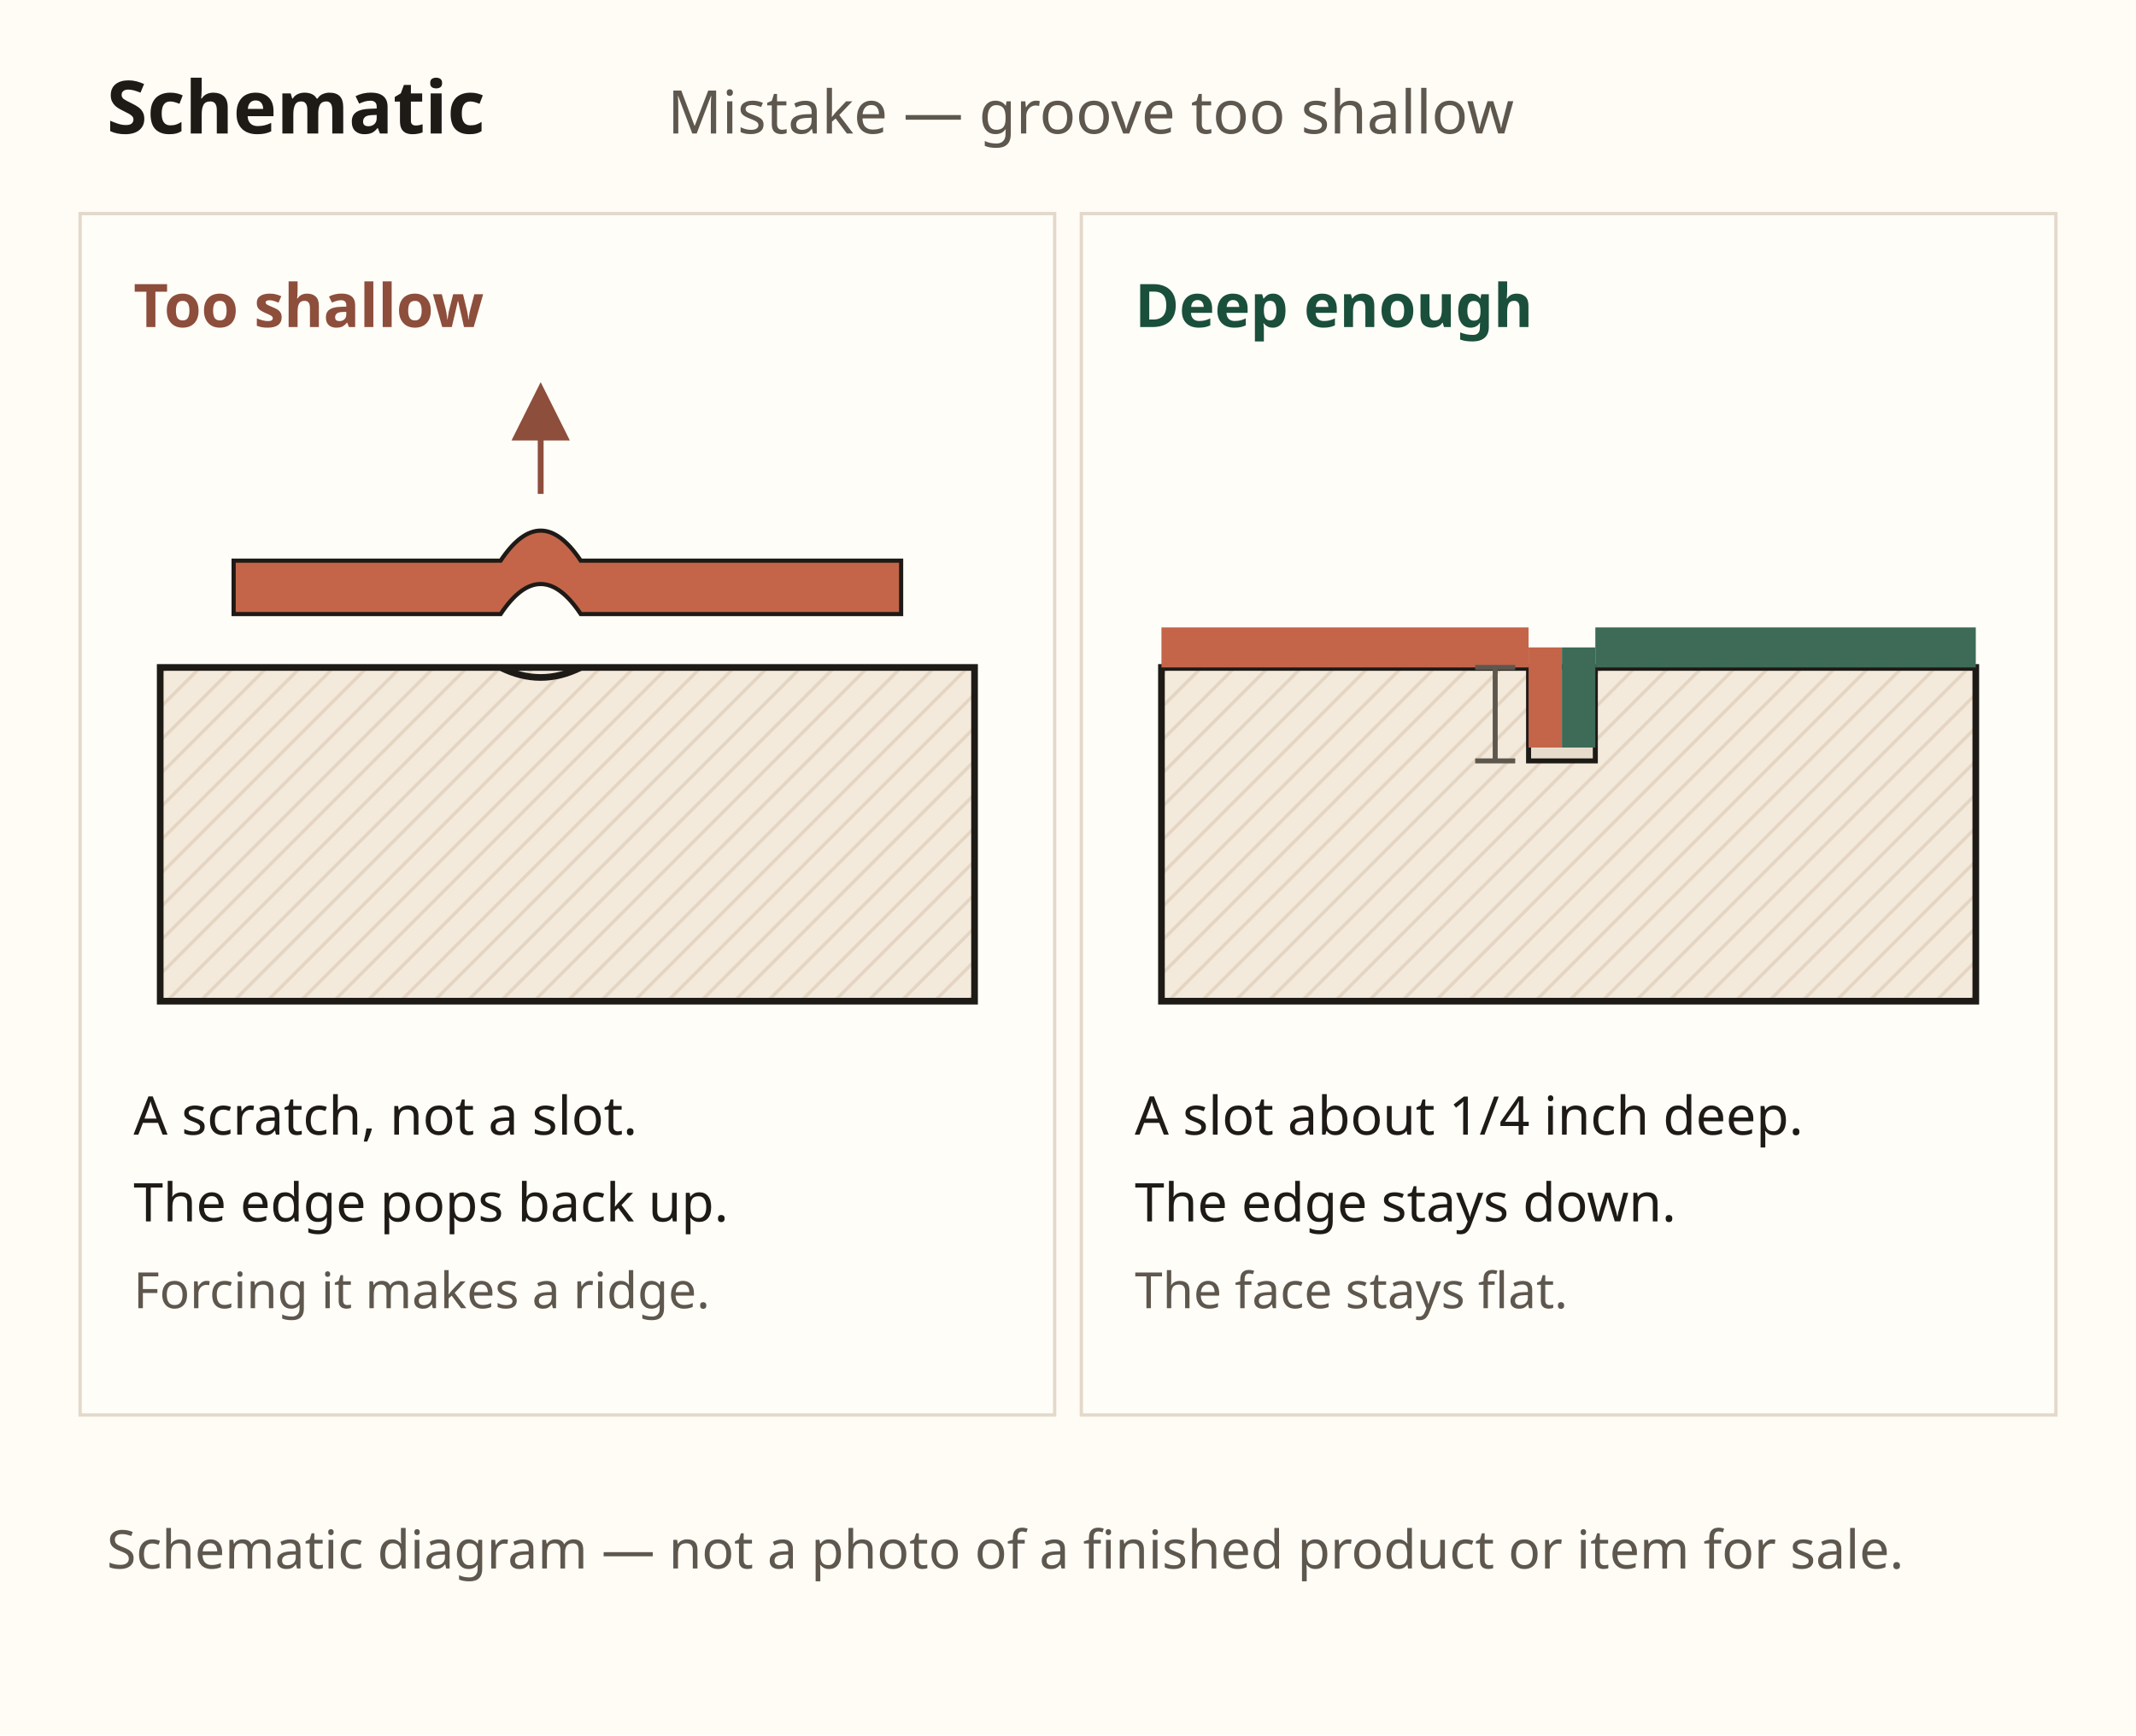
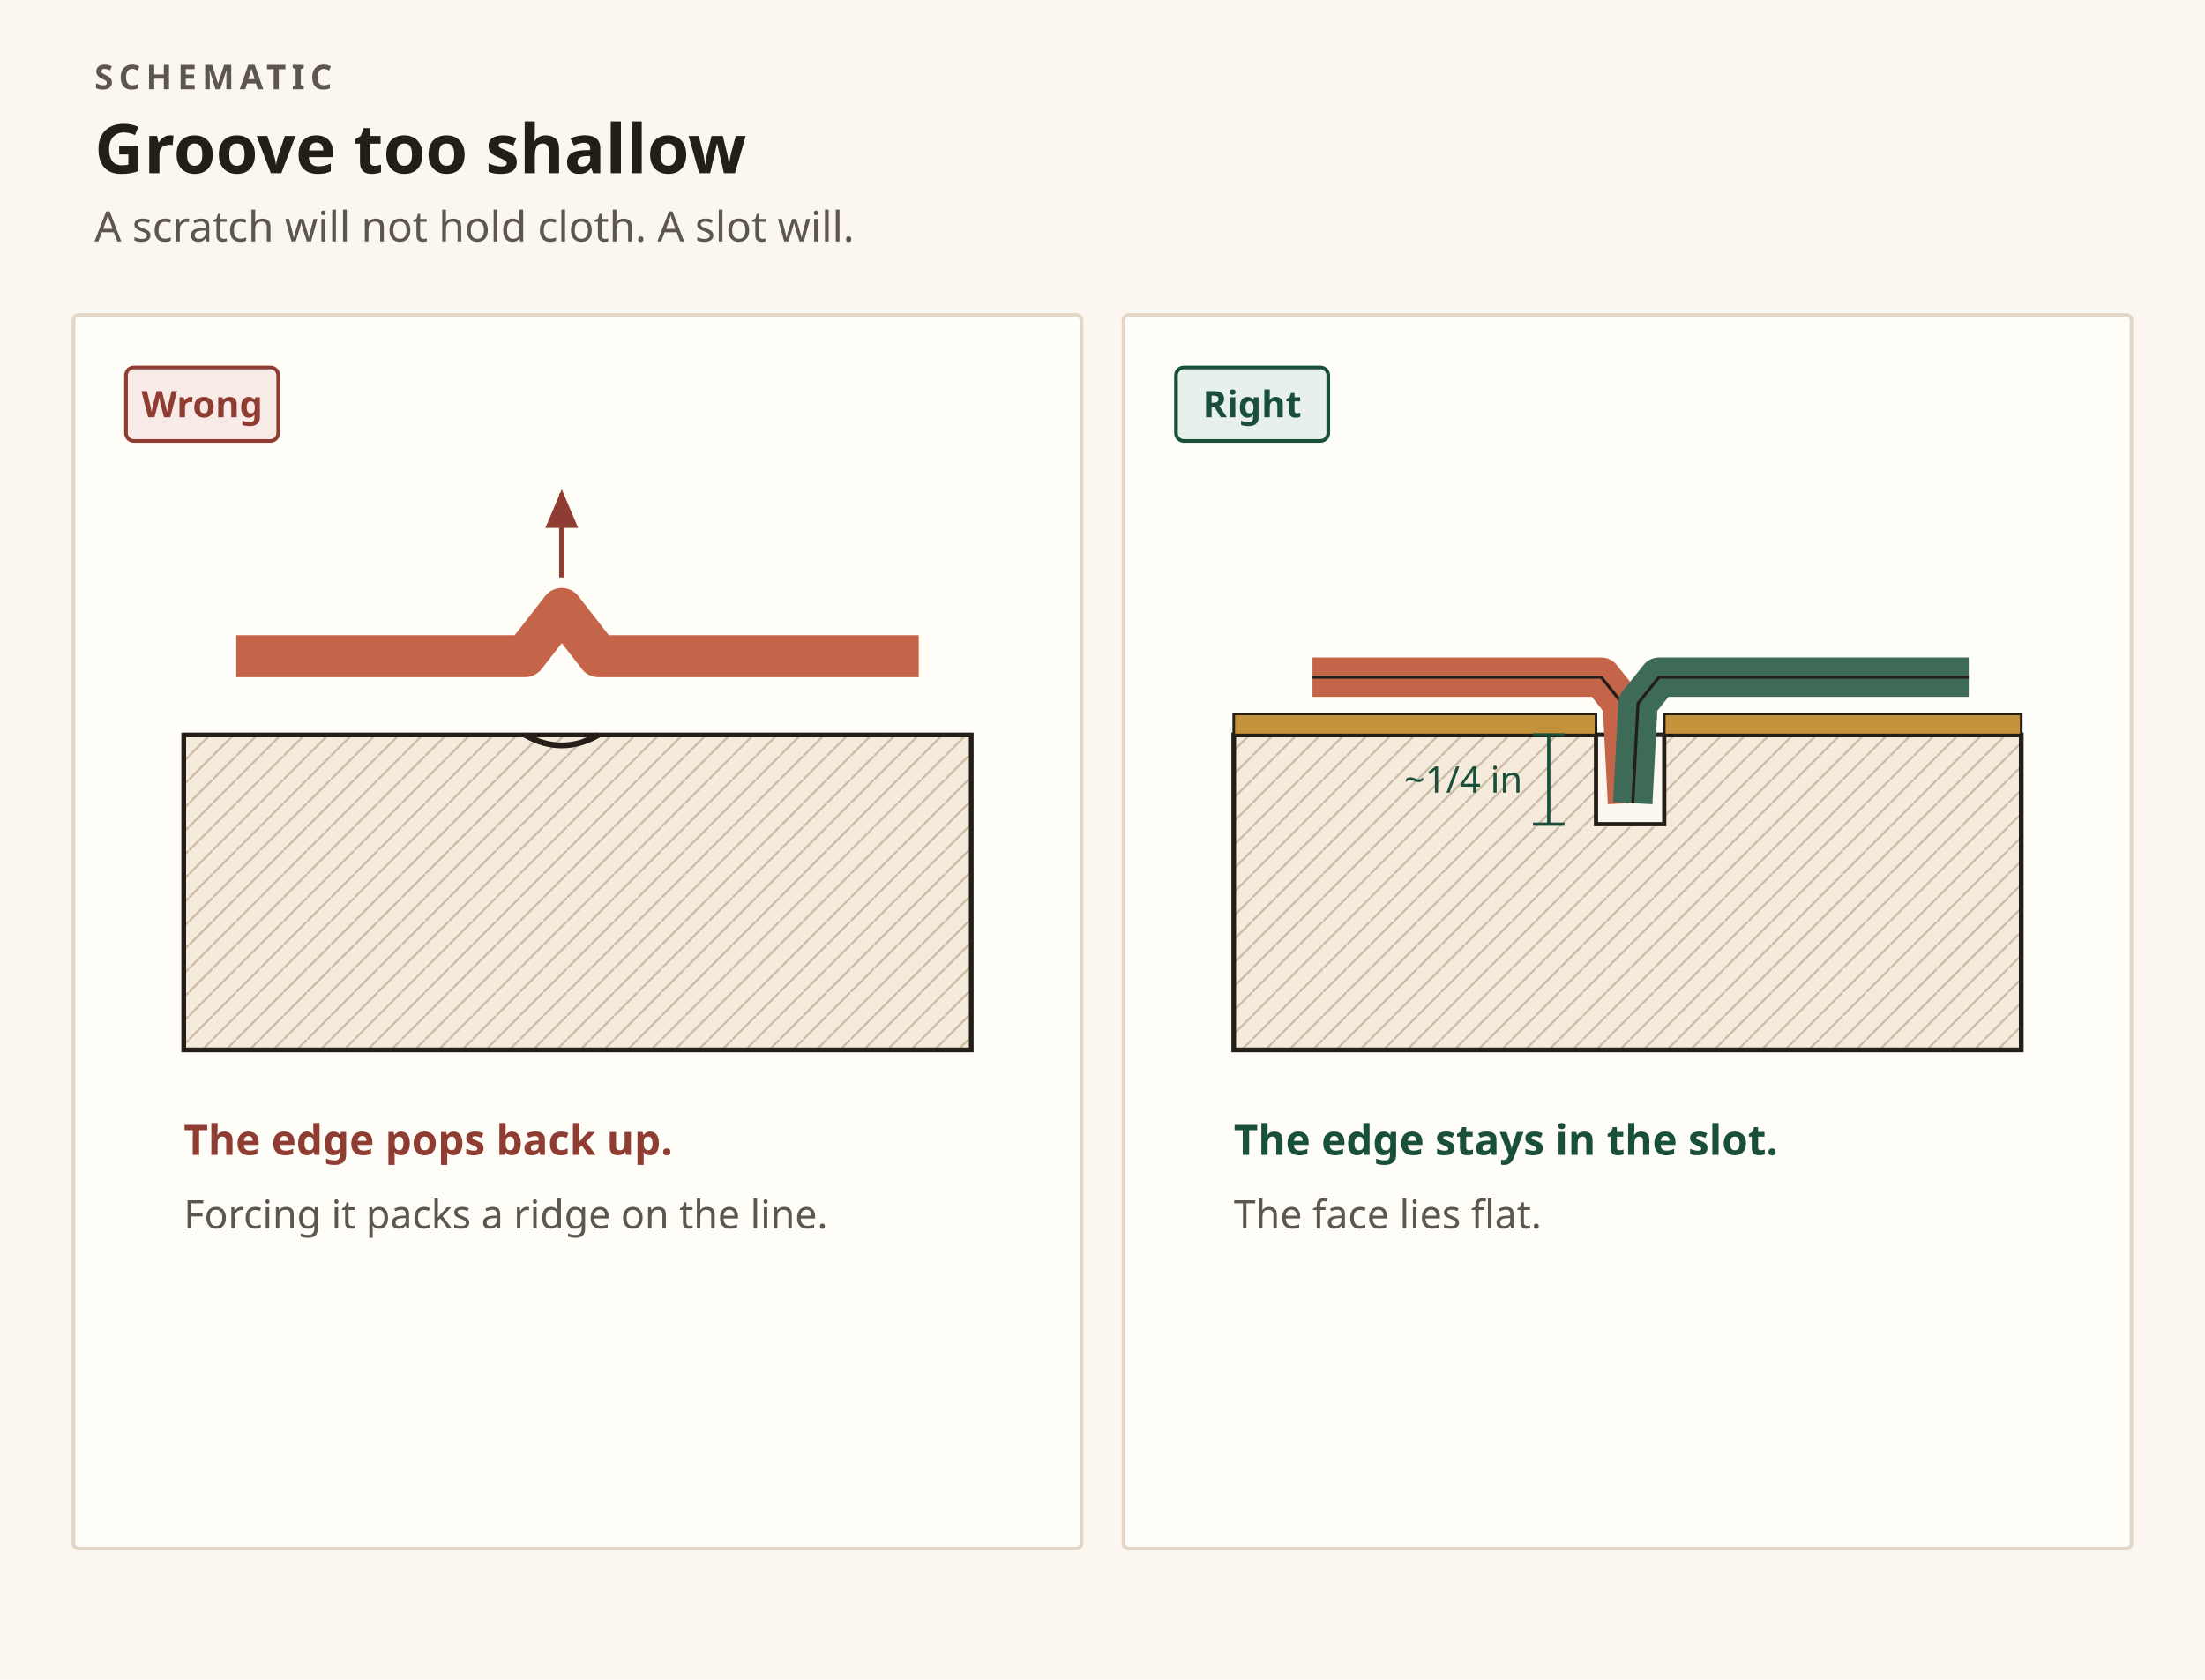
- <svg xmlns="http://www.w3.org/2000/svg" viewBox="0 0 640 520" width="640" height="520" font-family="Segoe UI, system-ui, sans-serif">
+ <svg xmlns="http://www.w3.org/2000/svg" viewBox="0 0 840 640" width="840" height="640" font-family="Segoe UI, system-ui, sans-serif">
  <defs>
-     <pattern id="foam" patternUnits="userSpaceOnUse" width="10" height="10">
-       <rect width="10" height="10" fill="#f3eadc" />
-       <path d="M-1 1 l2 -2 M0 10 L10 0 M9 11 l2 -2" stroke="#e4d5c2" stroke-width="1" />
+     <pattern id="foam" patternUnits="userSpaceOnUse" width="9" height="9">
+       <rect width="9" height="9" fill="#f4ebdc" />
+       <path d="M0 9 L9 0" stroke="#cbbba4" stroke-width="0.8" />
    </pattern>
-     <marker id="arrow" markerWidth="10" markerHeight="10" refX="8" refY="5" orient="auto">
-       <path d="M0 0 L10 5 L0 10 Z" fill="#8d4e3c" />
+     <pattern id="foamSide" patternUnits="userSpaceOnUse" width="9" height="9">
+       <rect width="9" height="9" fill="#e7d8c4" />
+       <path d="M0 9 L9 0" stroke="#cbbba4" stroke-width="0.8" />
+     </pattern>
+     <pattern id="foamDark" patternUnits="userSpaceOnUse" width="9" height="9">
+       <rect width="9" height="9" fill="#d9c7b0" />
+       <path d="M0 9 L9 0" stroke="#b7a48c" stroke-width="0.8" />
+     </pattern>
+     <marker id="arr" viewBox="0 0 10 10" refX="8.2" refY="5" markerWidth="8" markerHeight="8" orient="auto">
+       <path d="M0 1.1 L9.2 5 L0 8.9 Z" fill="#241e18" />
+     </marker>
+     <marker id="arrW" viewBox="0 0 10 10" refX="8.2" refY="5" markerWidth="8" markerHeight="8" orient="auto">
+       <path d="M0 1.1 L9.2 5 L0 8.9 Z" fill="#8f3d32" />
+     </marker>
+     <marker id="arrR" viewBox="0 0 10 10" refX="8.2" refY="5" markerWidth="8" markerHeight="8" orient="auto">
+       <path d="M0 1.1 L9.2 5 L0 8.9 Z" fill="#1a4f3c" />
    </marker>
  </defs>
-   <rect width="640" height="520" fill="#fffcf6" />
-   <text x="32" y="40" fill="#1e1a16" font-size="22" font-weight="700">Schematic</text>
-   <text x="200" y="40" fill="#5e574e" font-size="18">Mistake — groove too shallow</text>
-   <rect x="24" y="64" width="292" height="360" fill="#fffdf8" stroke="#e3d9cb" />
-   <text x="40" y="98" fill="#8d4e3c" font-size="18" font-weight="700">Too shallow</text>
-   <rect x="48" y="200" width="244" height="100" fill="url(#foam)" stroke="#1e1a16" stroke-width="2" />
-   <path d="M150 200 Q162 206 174 200" fill="none" stroke="#1e1a16" stroke-width="2" />
-   <path d="M70 168 H150 Q162 150 174 168 H270 V184 H174 Q162 166 150 184 H70 Z" fill="#c4654a" stroke="#1e1a16" stroke-width="1.25" />
-   <line x1="162" y1="148" x2="162" y2="118" stroke="#8d4e3c" stroke-width="1.75" marker-end="url(#arrow)" />
-   <text x="40" y="340" fill="#1e1a16" font-size="16">A scratch, not a slot.</text>
-   <text x="40" y="366" fill="#1e1a16" font-size="16">The edge pops back up.</text>
-   <text x="40" y="392" fill="#5e574e" font-size="15">Forcing it makes a ridge.</text>
-   <rect x="324" y="64" width="292" height="360" fill="#fffdf8" stroke="#e3d9cb" />
-   <text x="340" y="98" fill="#1a4f3c" font-size="18" font-weight="700">Deep enough</text>
-   <rect x="348" y="200" width="244" height="100" fill="url(#foam)" stroke="#1e1a16" stroke-width="2" />
-   <rect x="458" y="200" width="20" height="28" fill="#e7dccb" stroke="#1e1a16" stroke-width="1.5" />
-   <rect x="348" y="188" width="110" height="12" fill="#c4654a" />
-   <rect x="458" y="194" width="10" height="30" fill="#c4654a" />
-   <rect x="478" y="188" width="114" height="12" fill="#3d6b58" />
-   <rect x="468" y="194" width="10" height="30" fill="#3d6b58" />
-   <line x1="448" y1="200" x2="448" y2="228" stroke="#5e574e" stroke-width="1.5" />
-   <line x1="442" y1="200" x2="454" y2="200" stroke="#5e574e" stroke-width="1.5" />
-   <line x1="442" y1="228" x2="454" y2="228" stroke="#5e574e" stroke-width="1.5" />
-   <text x="340" y="340" fill="#1e1a16" font-size="16">A slot about 1/4 inch deep.</text>
-   <text x="340" y="366" fill="#1e1a16" font-size="16">The edge stays down.</text>
-   <text x="340" y="392" fill="#5e574e" font-size="15">The face stays flat.</text>
-   <text x="32" y="470" fill="#5e574e" font-size="16">Schematic diagram — not a photo of a finished product or item for sale.</text>
+   <rect width="840" height="640" fill="#fbf7f0" />
+   <text x="36" y="34" fill="#5c564c" font-size="13" font-weight="700" letter-spacing="0.16em">SCHEMATIC</text>
+   <text x="36" y="66" fill="#241e18" font-size="26" font-weight="700">Groove too shallow</text>
+   <text x="36" y="92" fill="#5c564c" font-size="16">A scratch will not hold cloth. A slot will.</text>
+   <rect x="28.00" y="120.00" width="384.00" height="470.00" rx="2" fill="#fffdf8" stroke="#e3d6c6" stroke-width="1.4" />
+   <rect x="428.00" y="120.00" width="384.00" height="470.00" rx="2" fill="#fffdf8" stroke="#e3d6c6" stroke-width="1.4" />
+   <rect x="48.00" y="140.00" width="58.00" height="28.00" rx="3" fill="#f8ebe7" stroke="#8f3d32" stroke-width="1.4" />
+   <text x="77.0" y="159.0" fill="#8f3d32" font-size="14" font-weight="700" text-anchor="middle">Wrong</text>
+   <rect x="448.00" y="140.00" width="58.00" height="28.00" rx="3" fill="#e7f0eb" stroke="#1a4f3c" stroke-width="1.4" />
+   <text x="477.0" y="159.0" fill="#1a4f3c" font-size="14" font-weight="700" text-anchor="middle">Right</text>
+   <rect x="70.00" y="280.00" width="300.00" height="120.00" rx="0" fill="url(#foam)" stroke="#241e18" stroke-width="1.8" />
+   <path d="M200 280 Q214 288 228 280" fill="none" stroke="#241e18" stroke-width="2.2" />
+   <path d="M 90.00 250.00 L 200.00 250.00 L 214.00 232.00 L 228.00 250.00 L 350.00 250.00" fill="none" stroke="#c4654a" stroke-width="16" stroke-linecap="butt" stroke-linejoin="round" />
+   <line x1="214.00" y1="220.00" x2="214.00" y2="188.00" stroke="#8f3d32" stroke-width="2" fill="none" marker-end="url(#arrW)" />
+   <text x="70.0" y="440.0" fill="#8f3d32" font-size="16" font-weight="700" text-anchor="start">The edge pops back up.</text>
+   <text x="70.0" y="468.0" fill="#5c564c" font-size="15" font-weight="500" text-anchor="start">Forcing it packs a ridge on the line.</text>
+   <rect x="470.00" y="280.00" width="300.00" height="120.00" rx="0" fill="url(#foam)" stroke="#241e18" stroke-width="1.8" />
+   <rect x="608.00" y="280.00" width="26.00" height="34.00" rx="0" fill="#fbf7f0" stroke="#241e18" stroke-width="1.6" />
+   <rect x="470.00" y="272.00" width="138.00" height="8.00" rx="0" fill="#c4923a" stroke="#241e18" stroke-width="1" />
+   <rect x="634.00" y="272.00" width="136.00" height="8.00" rx="0" fill="#c4923a" stroke="#241e18" stroke-width="1" />
+   <path d="M 500.00 258.00 L 610.00 258.00 L 618.00 268.00 L 620.00 306.00" fill="none" stroke="#c4654a" stroke-width="15" stroke-linecap="butt" stroke-linejoin="round" />
+   <path d="M 500.00 258.00 L 610.00 258.00 L 618.00 268.00 L 620.00 306.00" fill="none" stroke="#241e18" stroke-width="1.15" stroke-linecap="butt" stroke-linejoin="round" />
+   <path d="M 750.00 258.00 L 632.00 258.00 L 624.00 268.00 L 622.00 306.00" fill="none" stroke="#3d6b58" stroke-width="15" stroke-linecap="butt" stroke-linejoin="round" />
+   <path d="M 750.00 258.00 L 632.00 258.00 L 624.00 268.00 L 622.00 306.00" fill="none" stroke="#241e18" stroke-width="1.15" stroke-linecap="butt" stroke-linejoin="round" />
+   <line x1="590.00" y1="280.00" x2="590.00" y2="314.00" stroke="#1a4f3c" stroke-width="1.25" fill="none" />
+   <line x1="584.00" y1="280.00" x2="596.00" y2="280.00" stroke="#1a4f3c" stroke-width="1.25" fill="none" />
+   <line x1="584.00" y1="314.00" x2="596.00" y2="314.00" stroke="#1a4f3c" stroke-width="1.25" fill="none" />
+   <text x="580.0" y="302.0" fill="#1a4f3c" font-size="14" font-weight="500" text-anchor="end">~1/4 in</text>
+   <text x="470.0" y="440.0" fill="#1a4f3c" font-size="16" font-weight="700" text-anchor="start">The edge stays in the slot.</text>
+   <text x="470.0" y="468.0" fill="#5c564c" font-size="15" font-weight="500" text-anchor="start">The face lies flat.</text>
</svg>
